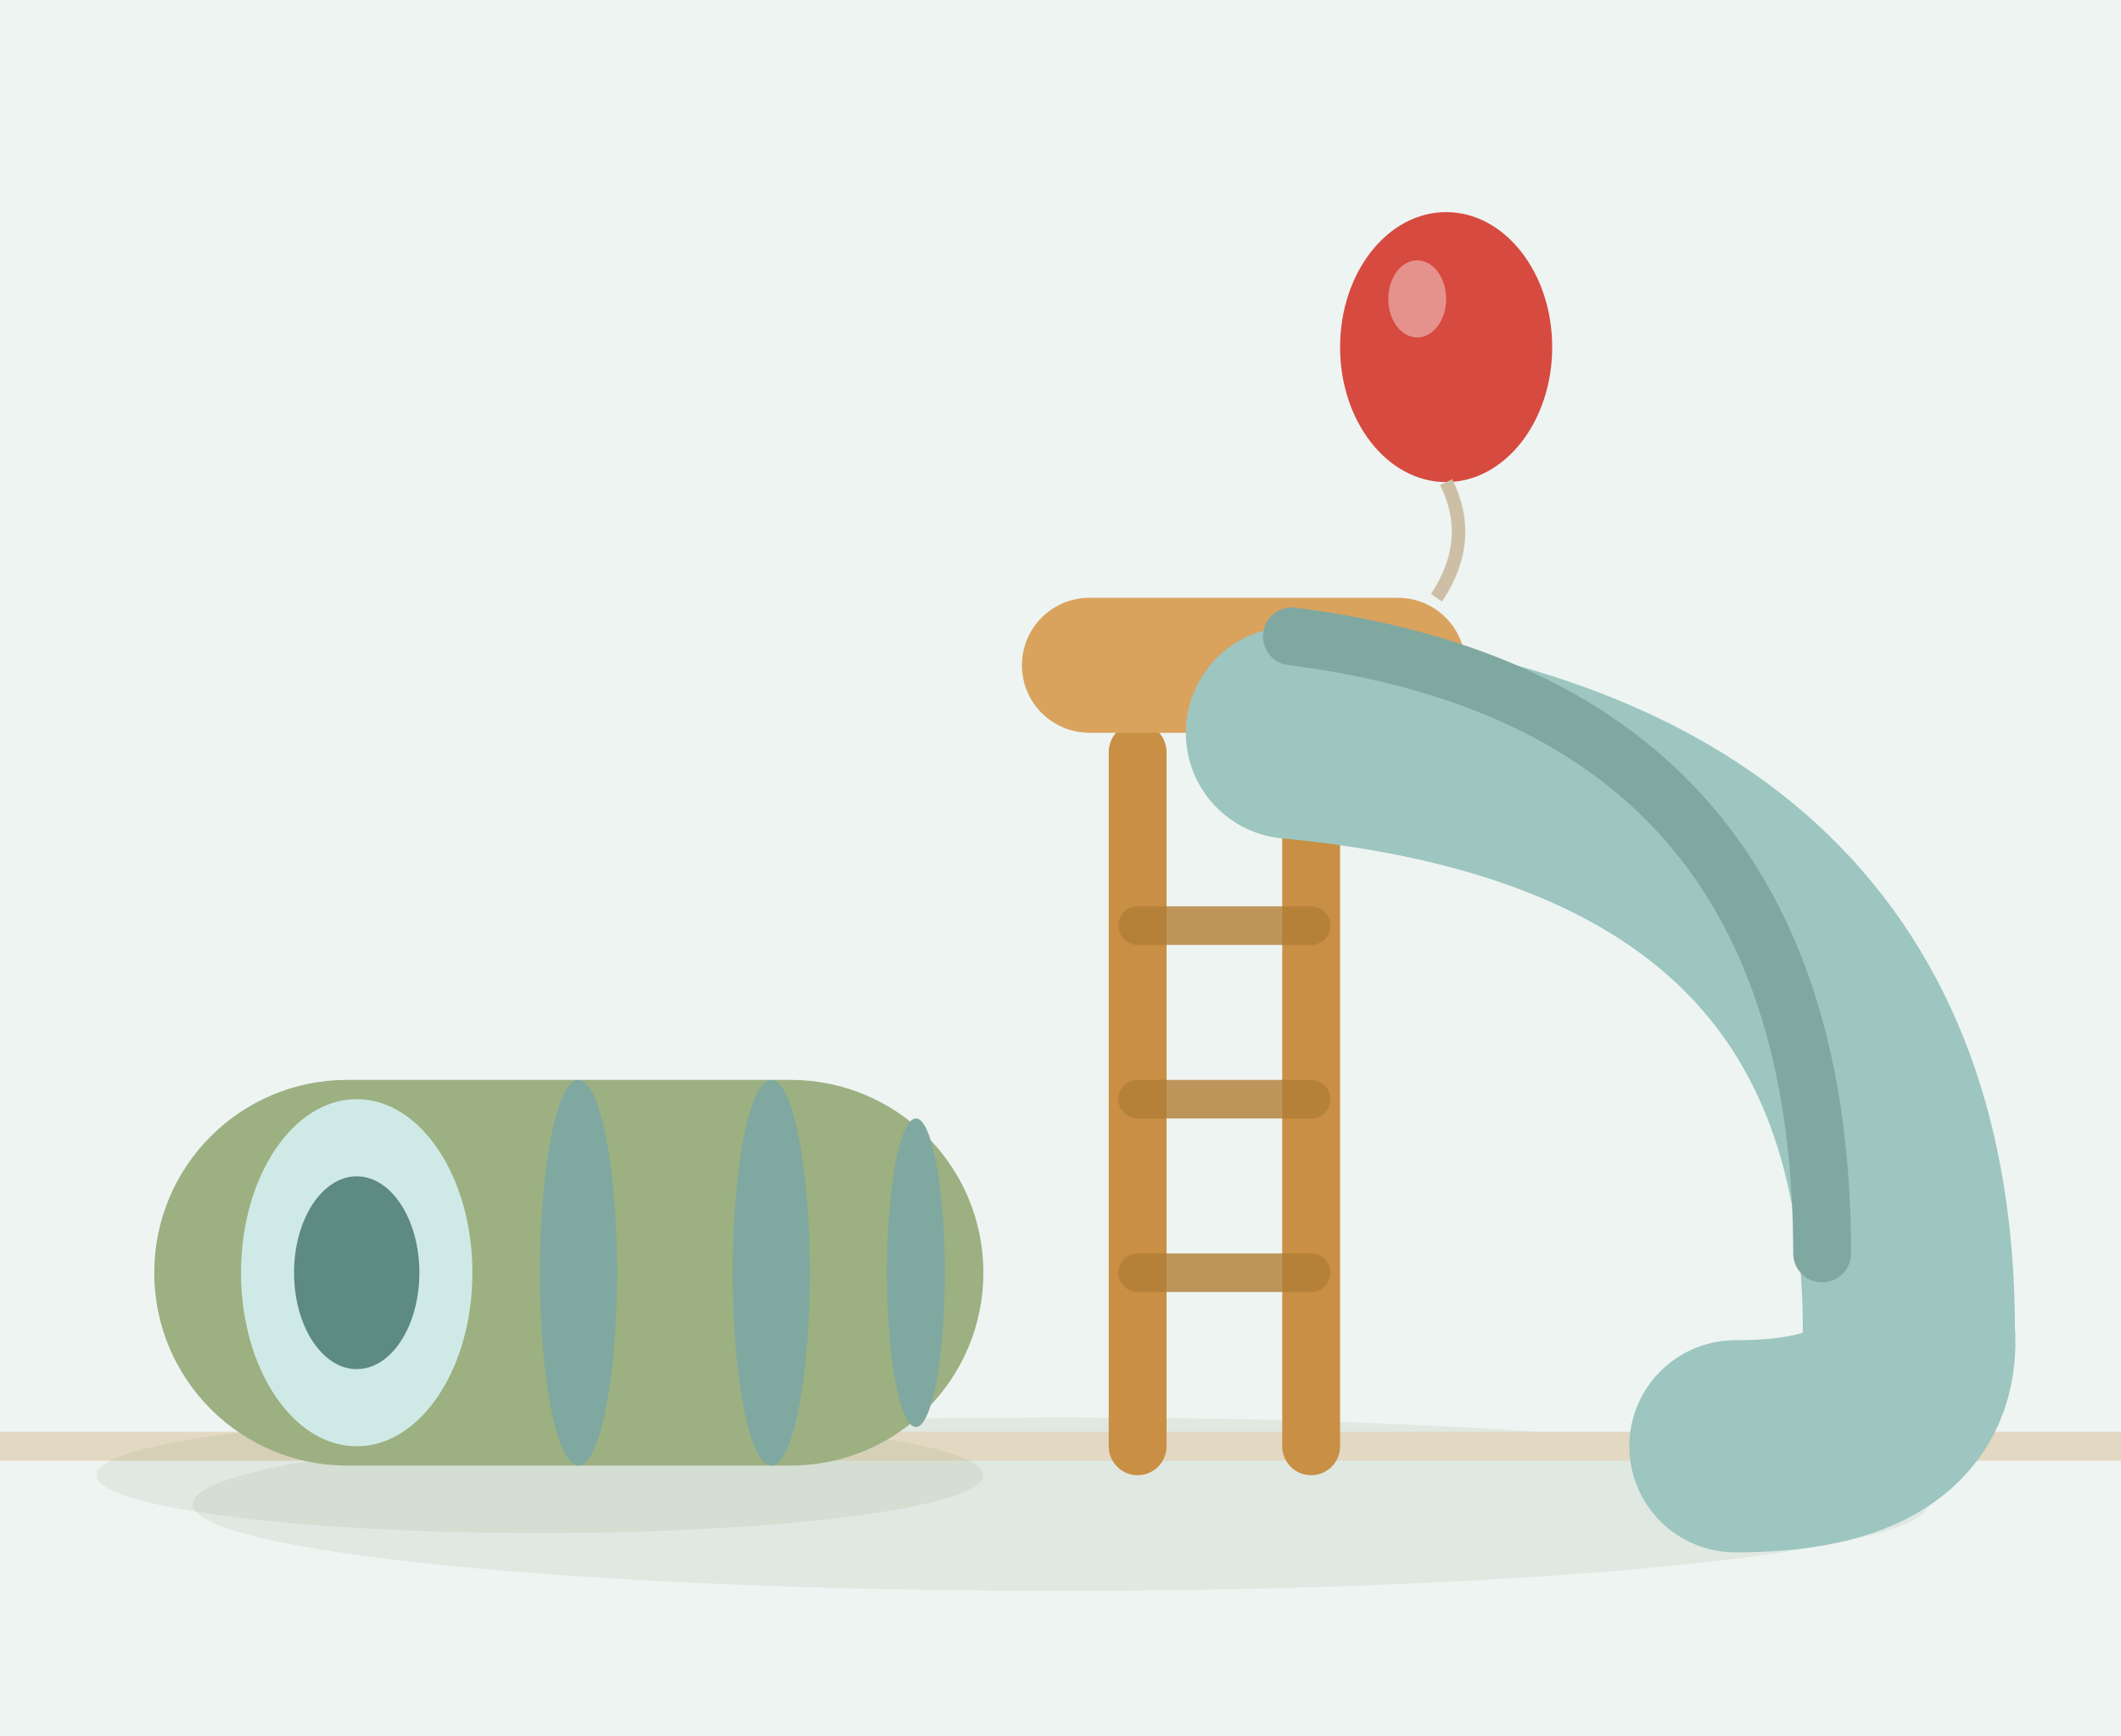
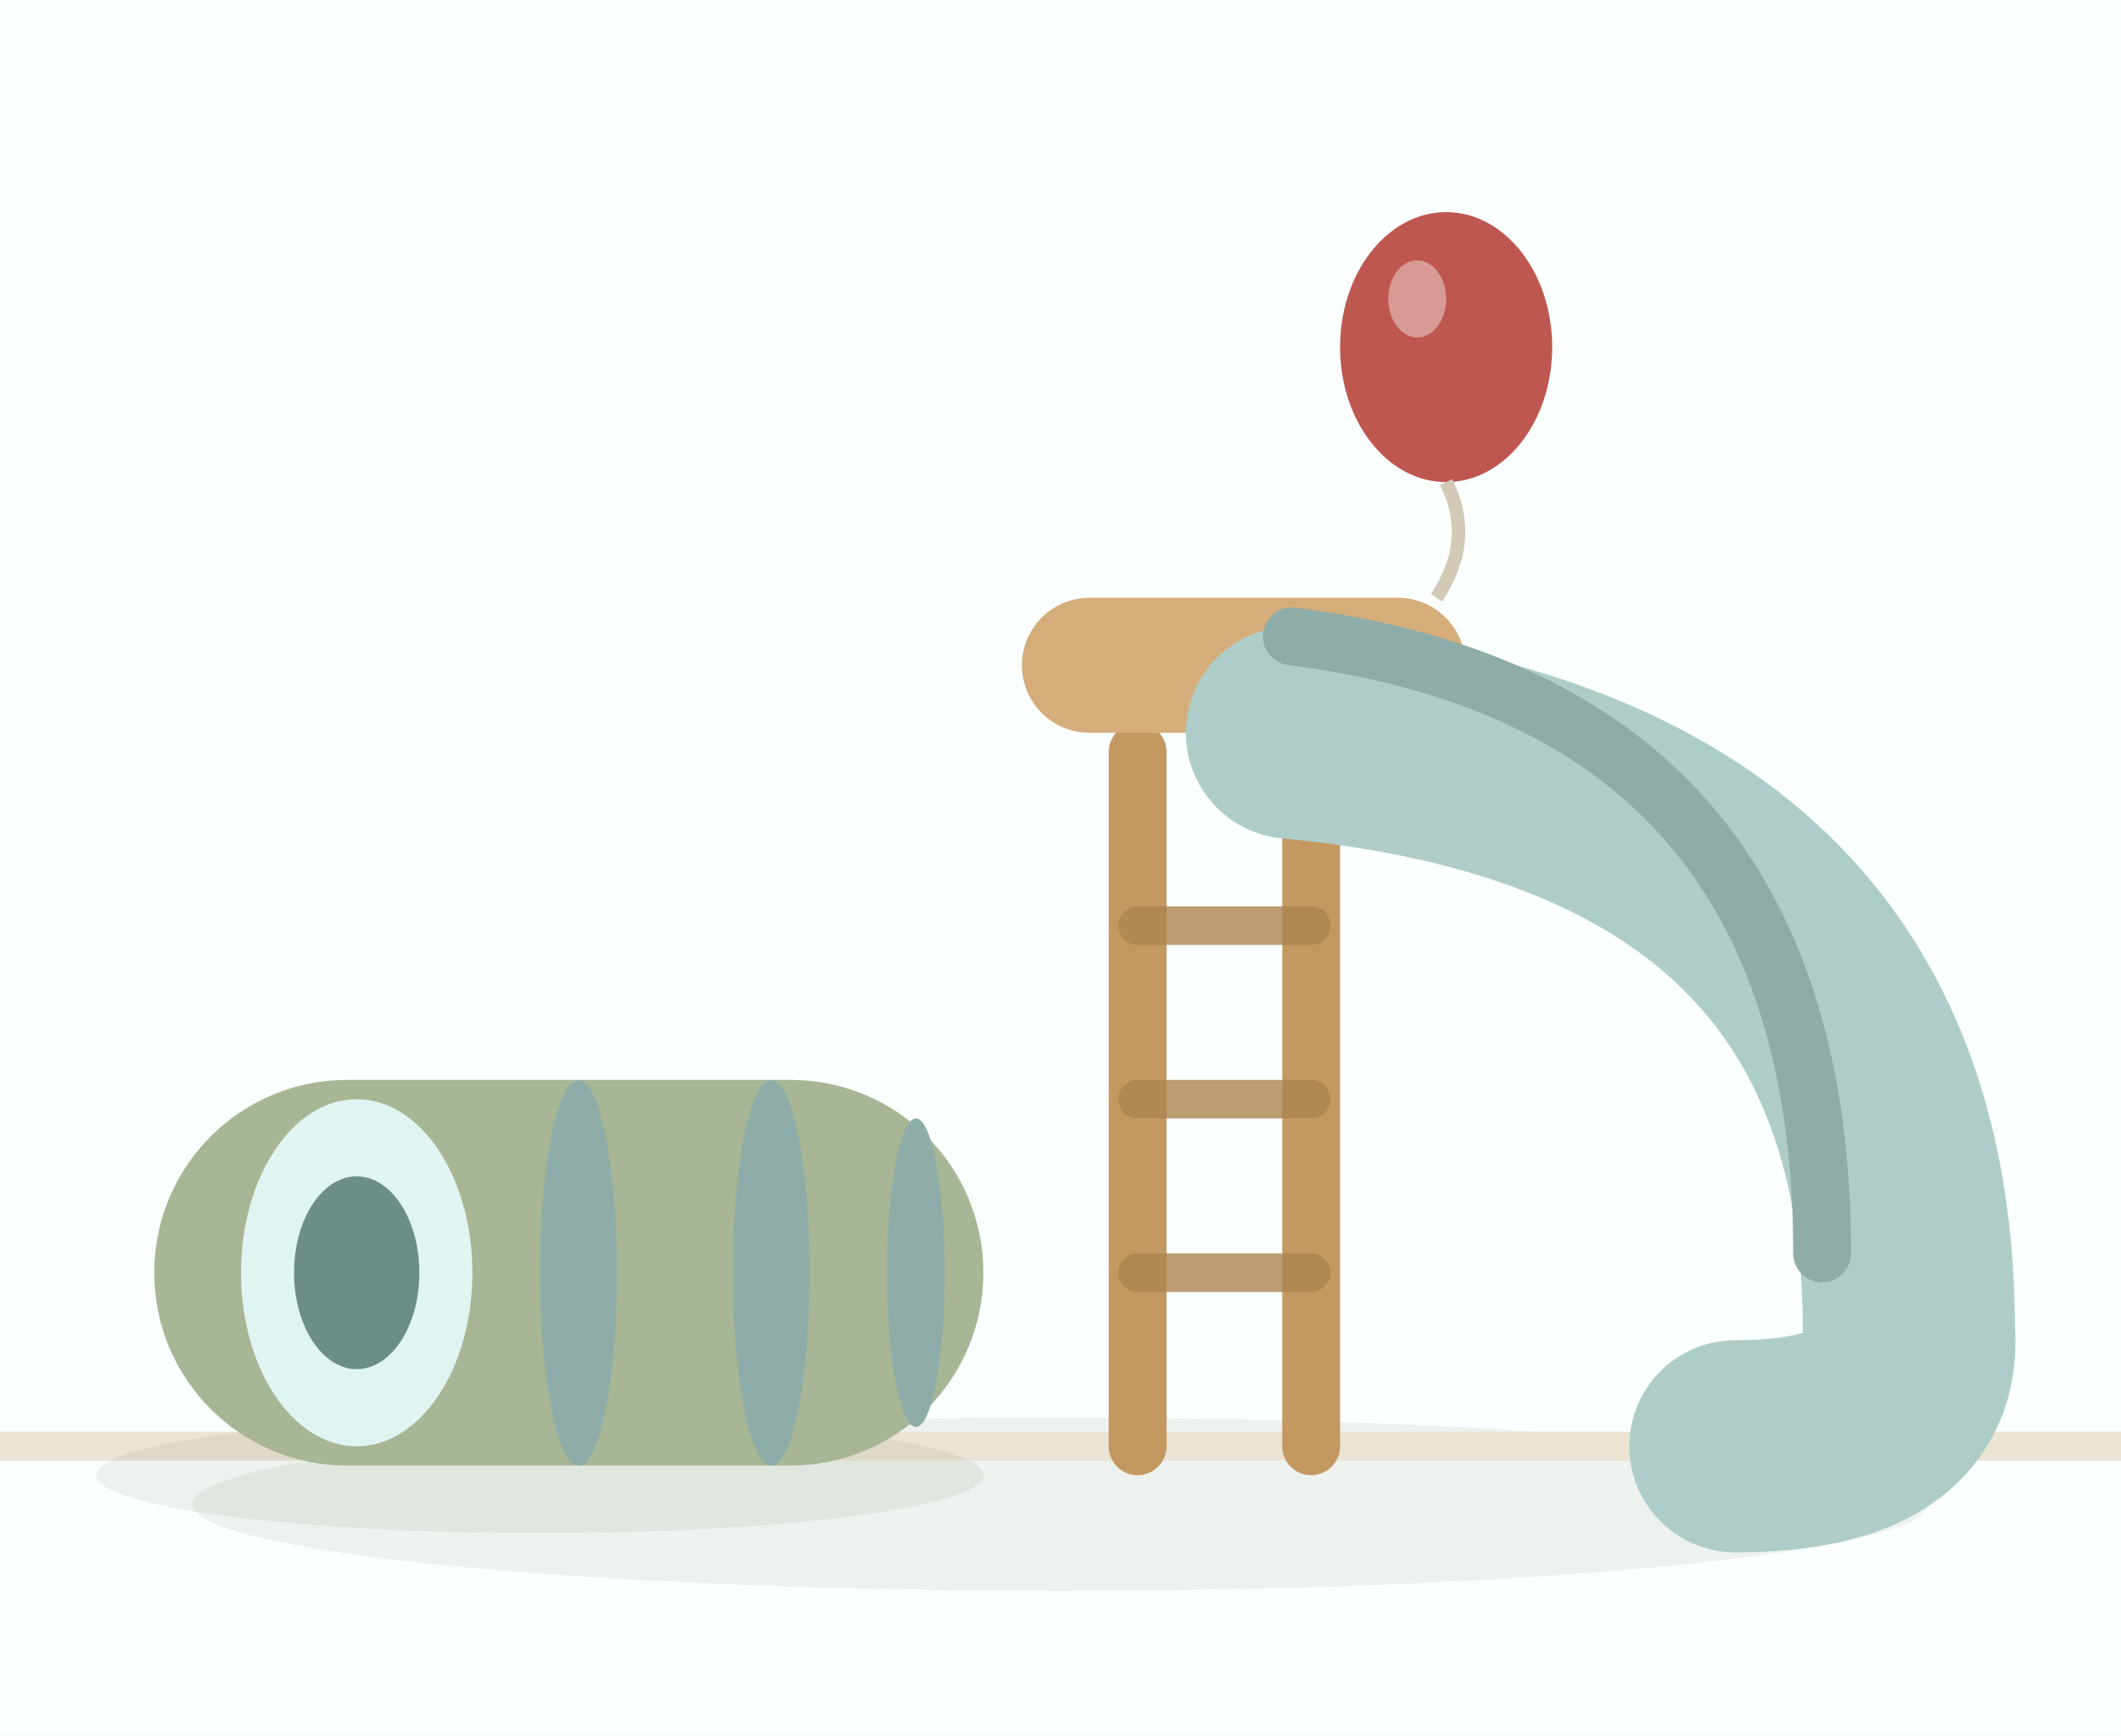
<svg xmlns="http://www.w3.org/2000/svg" viewBox="0 0 220 180" role="img" aria-label="Illustrated children's slide and play tunnel.">
-   <rect width="220" height="180" fill="#eef4f2" />
-   <ellipse cx="110" cy="156" rx="90" ry="9" fill="#7a8f63" opacity="0.12" />
-   <path d="M0 150 H220" stroke="#e3d8c2" stroke-width="3" />
-   <ellipse cx="56" cy="153" rx="46" ry="6" fill="#7a8f63" opacity="0.12" />
-   <rect x="16" y="112" width="86" height="40" rx="20" fill="#9CB082" />
-   <g fill="#7FA8A0">
+   <rect width="220" height="180" fill="#fbfffe" />
+   <ellipse cx="110" cy="156" rx="90" ry="9" fill="#849473" opacity="0.12" />
+   <path d="M0 150 H220" stroke="#ebe3d3" stroke-width="3" />
+   <ellipse cx="56" cy="153" rx="46" ry="6" fill="#849473" opacity="0.12" />
+   <rect x="16" y="112" width="86" height="40" rx="20" fill="#a8b695" />
+   <g fill="#8fada8">
    <ellipse cx="60" cy="132" rx="4" ry="20" />
    <ellipse cx="80" cy="132" rx="4" ry="20" />
    <ellipse cx="95" cy="132" rx="3" ry="16" />
  </g>
-   <ellipse cx="37" cy="132" rx="12" ry="18" fill="#cfeae6" />
-   <ellipse cx="37" cy="132" rx="6.5" ry="10" fill="#5d8a82" />
-   <g stroke="#c98f44" stroke-width="6" stroke-linecap="round">
+   <ellipse cx="37" cy="132" rx="12" ry="18" fill="#e0f4f1" />
+   <ellipse cx="37" cy="132" rx="6.5" ry="10" fill="#6d8e88" />
+   <g stroke="#c39861" stroke-width="6" stroke-linecap="round">
    <line x1="118" y1="78" x2="118" y2="150" />
    <line x1="136" y1="78" x2="136" y2="150" />
  </g>
-   <g stroke="#b07d35" stroke-width="4" stroke-linecap="round" opacity="0.8">
+   <g stroke="#ab8550" stroke-width="4" stroke-linecap="round" opacity="0.8">
    <line x1="118" y1="96" x2="136" y2="96" />
    <line x1="118" y1="114" x2="136" y2="114" />
    <line x1="118" y1="132" x2="136" y2="132" />
  </g>
-   <rect x="106" y="62" width="46" height="14" rx="7" fill="#D9A35E" />
-   <path d="M134 76 Q198 82 198 138 Q199 150 180 150" fill="none" stroke="#9cc6bf" stroke-width="22" stroke-linecap="round" />
-   <path d="M134 66 Q189 73 189 130" fill="none" stroke="#7FA8A0" stroke-width="6" stroke-linecap="round" />
-   <ellipse cx="150" cy="36" rx="11" ry="14" fill="#D64A3F" />
-   <ellipse cx="147" cy="31" rx="3" ry="4" fill="#fff" opacity="0.4" />
-   <path d="M150 50 q3 6 -1 12" stroke="#cdbfa6" stroke-width="1.4" fill="none" />
+   <rect x="106" y="62" width="46" height="14" rx="7" fill="#d5ad7a" />
+   <path d="M134 76 Q198 82 198 138 Q199 150 180 150" fill="none" stroke="#aecdc8" stroke-width="22" stroke-linecap="round" />
+   <path d="M134 66 Q189 73 189 130" fill="none" stroke="#8fada8" stroke-width="6" stroke-linecap="round" />
+   <ellipse cx="150" cy="36" rx="11" ry="14" fill="#be574f" />
+   <ellipse cx="147" cy="31" rx="3" ry="4" fill="#ffffff" opacity="0.4" />
+   <path d="M150 50 q3 6 -1 12" stroke="#d3c9b7" stroke-width="1.4" fill="none" />
</svg>
